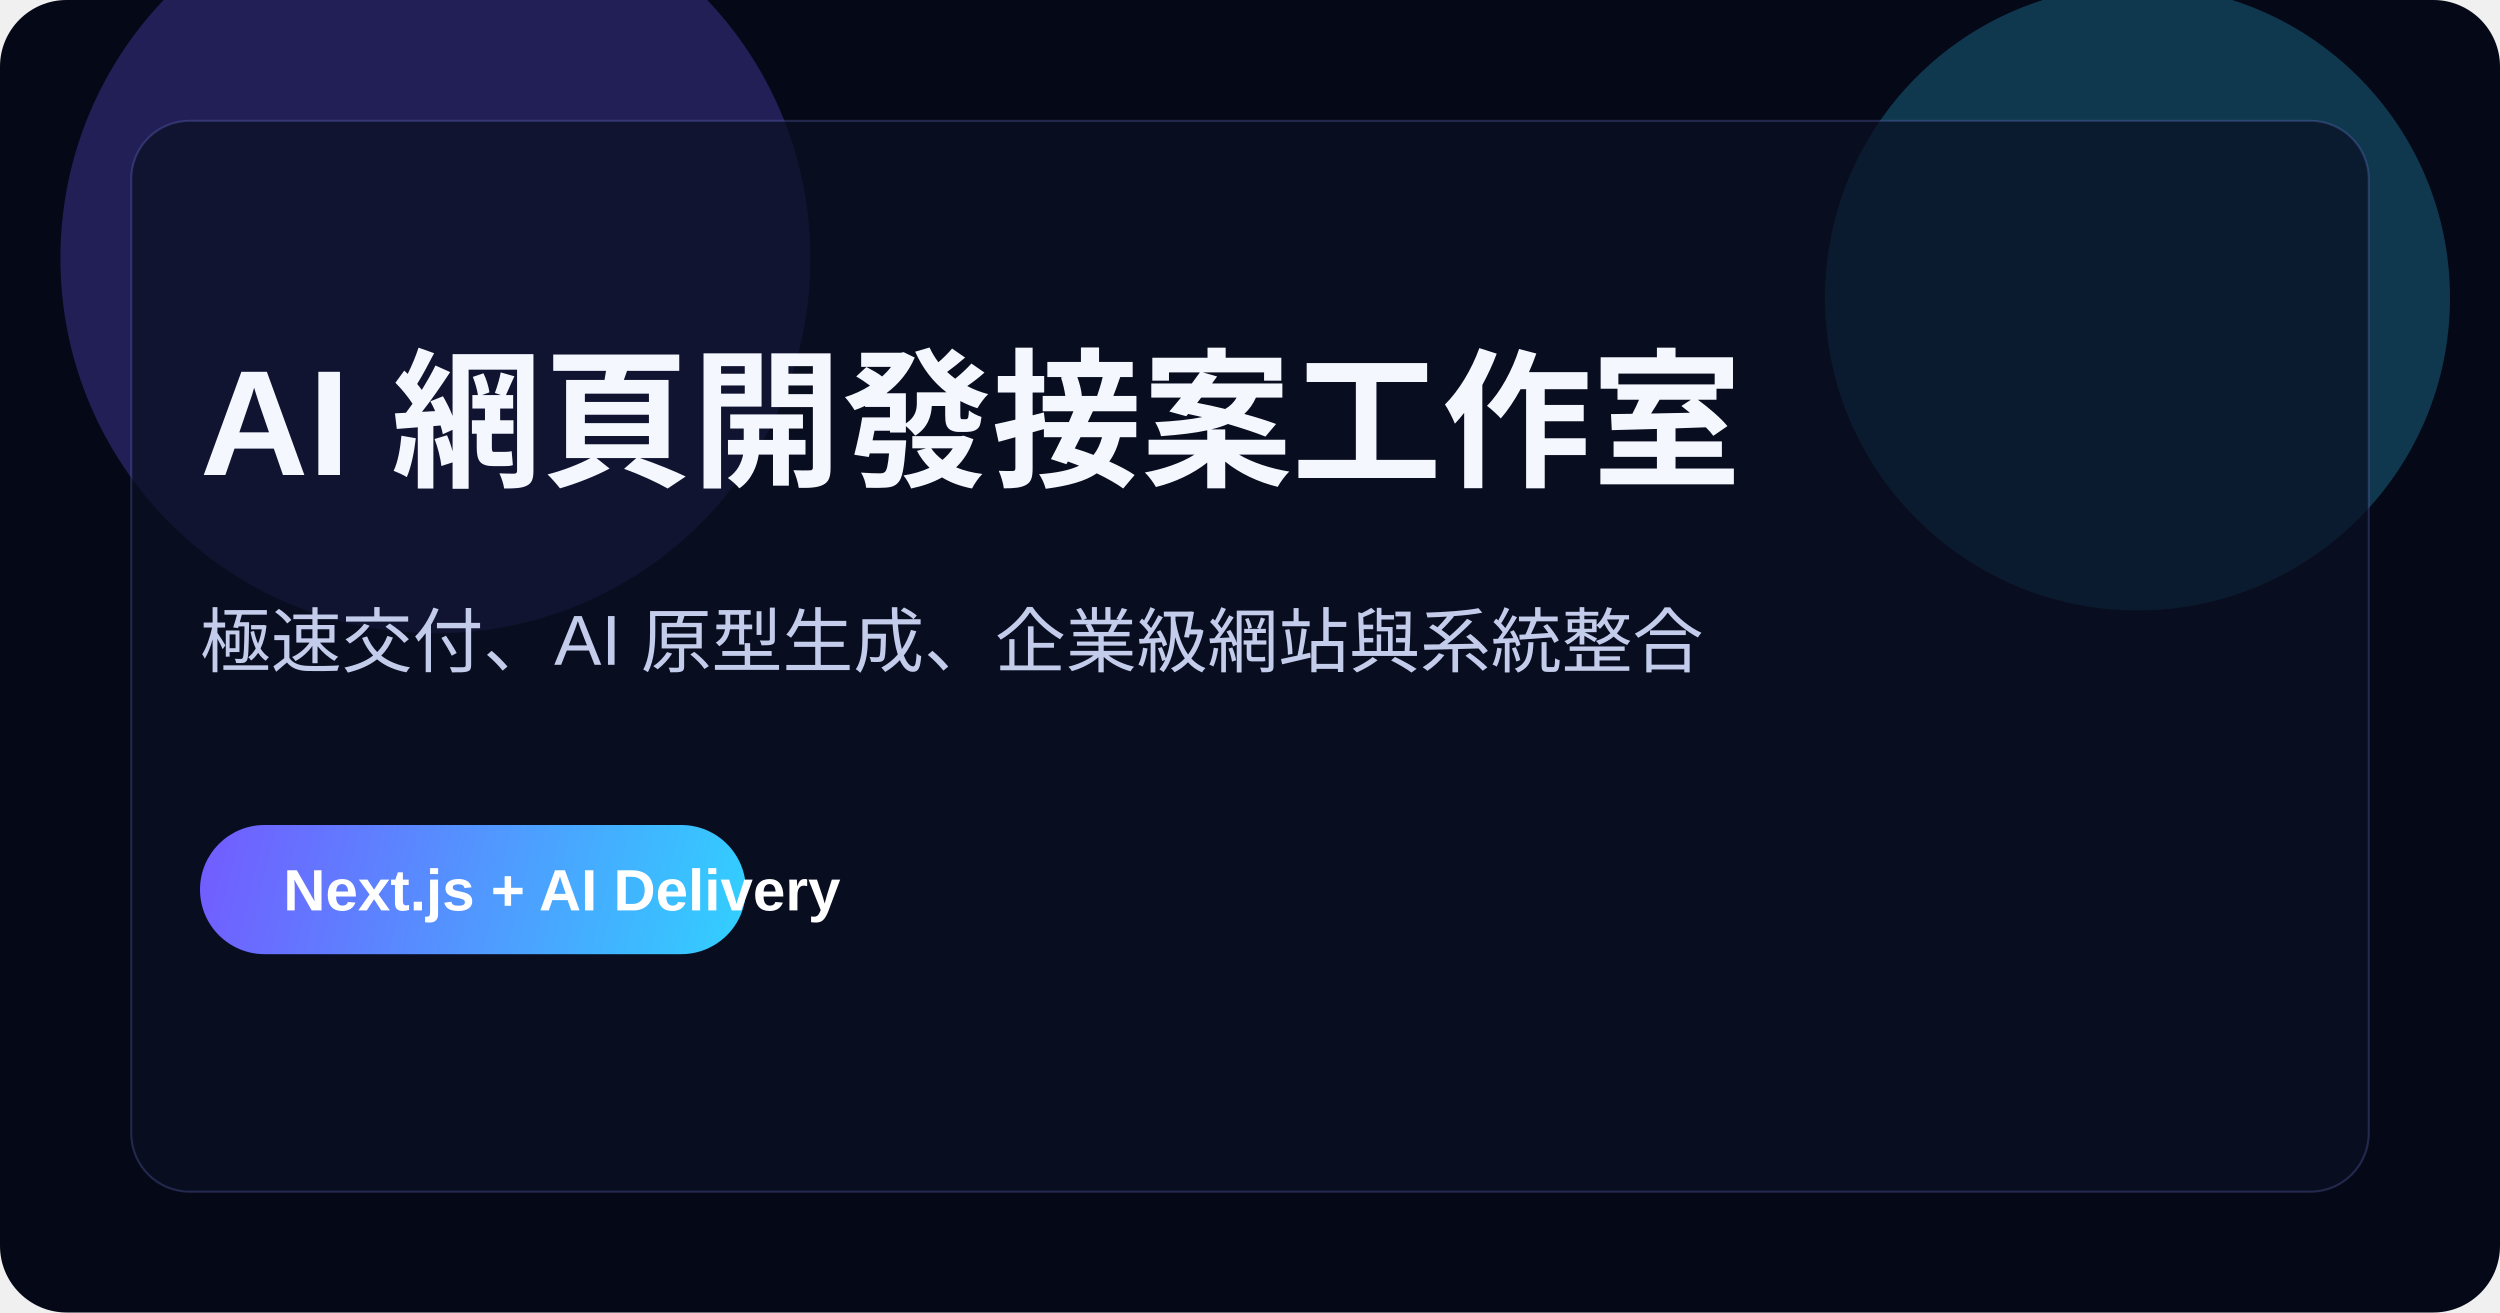
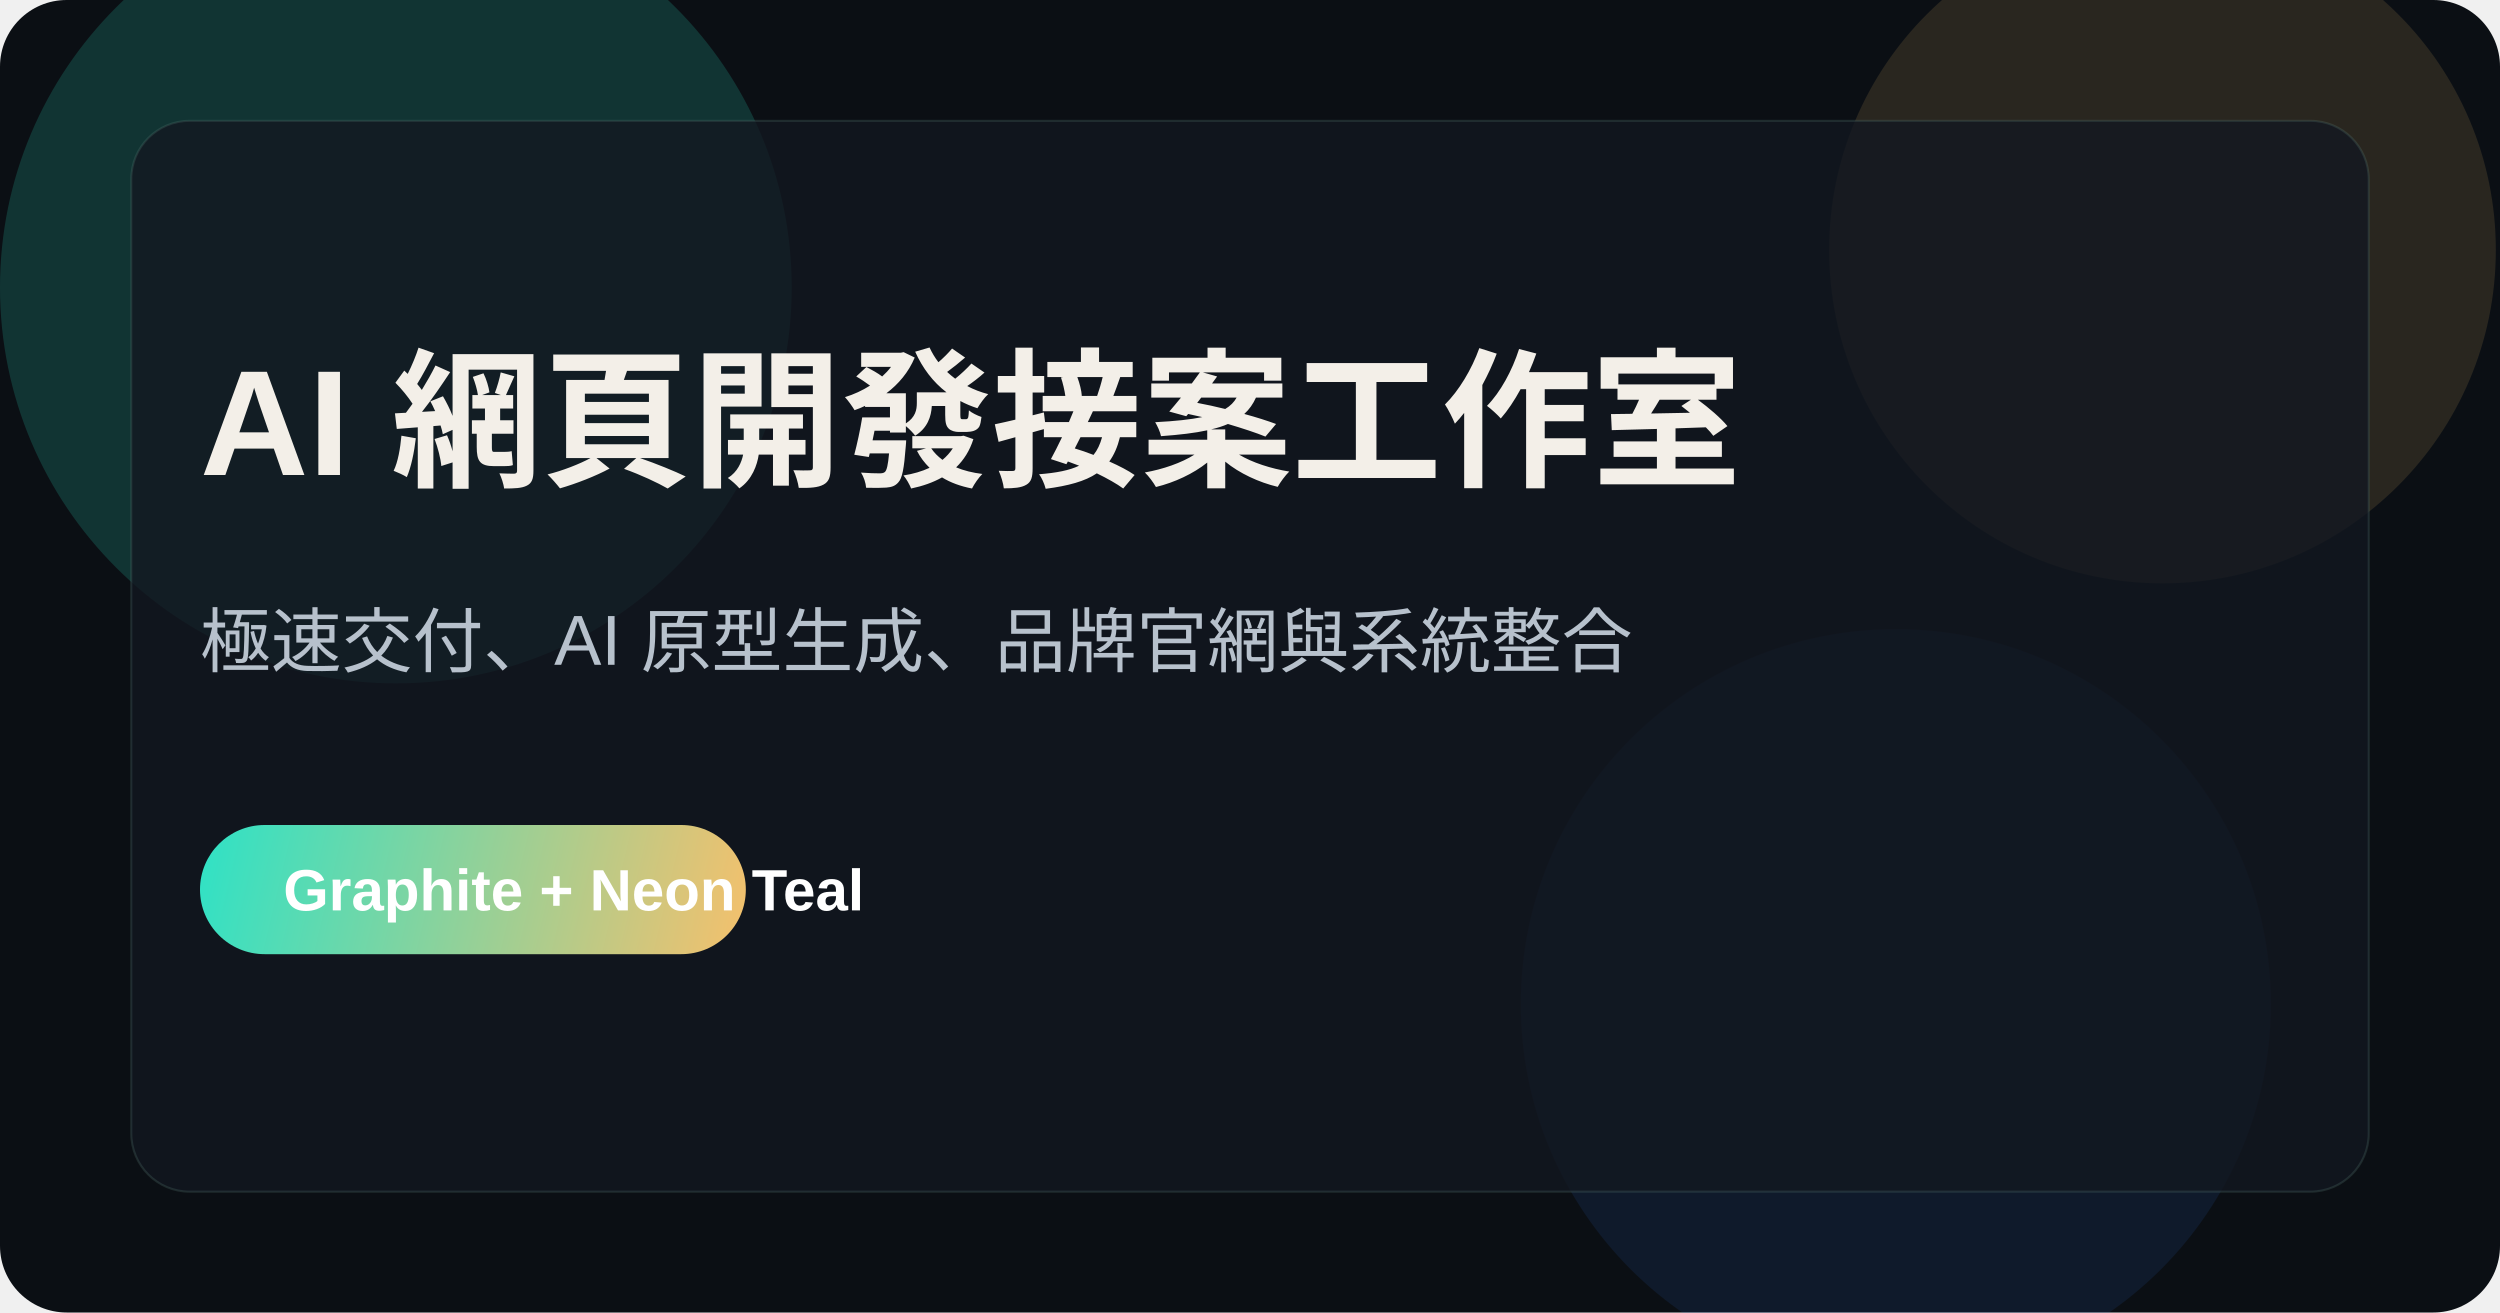
<svg xmlns="http://www.w3.org/2000/svg" width="1200" height="630" viewBox="0 0 1200 630" fill="none">
-   <rect width="1200" height="630" rx="32" fill="#050816" />
-   <circle cx="209" cy="124" r="180" fill="#6D5BFF" fill-opacity="0.28" />
-   <circle cx="1026" cy="143" r="150" fill="#31D0FF" fill-opacity="0.24" />
-   <rect x="63" y="58" width="1074" height="514" rx="28" fill="#0A1023" fill-opacity="0.72" stroke="#8A95FF" stroke-opacity="0.22" />
-   <text x="96" y="228" fill="#F5F7FF" font-size="72" font-family="Arial, Helvetica, sans-serif" font-weight="700">
+   <rect width="1200" height="630" rx="32" fill="#0B0F14" />
+   <circle cx="190" cy="138" r="190" fill="#2EE2C6" fill-opacity="0.18" />
+   <circle cx="1038" cy="120" r="160" fill="#F5C06C" fill-opacity="0.13" />
+   <circle cx="910" cy="482" r="180" fill="#367BFF" fill-opacity="0.10" />
+   <rect x="63" y="58" width="1074" height="514" rx="28" fill="#121821" fill-opacity="0.78" stroke="#5E817A" stroke-opacity="0.24" />
+   <text x="96" y="228" fill="#F3EFE8" font-size="72" font-family="Arial, Helvetica, sans-serif" font-weight="700">
    AI 網頁開發接案工作室
  </text>
-   <text x="96" y="320" fill="#C3CCEA" font-size="34" font-family="Arial, Helvetica, sans-serif">
-     極速交付、AI 原型生成、企業級網站與系統整合
+   <text x="96" y="320" fill="#B7C1CC" font-size="34" font-family="Arial, Helvetica, sans-serif">
+     極速交付、AI 原型生成、品牌官網與系統整合
  </text>
  <rect x="96" y="396" width="262" height="62" rx="31" fill="url(#paint0_linear)" />
  <text x="136" y="437" fill="white" font-size="28" font-family="Arial, Helvetica, sans-serif" font-weight="700">
-     Next.js + AI Delivery
+     Graphite + Neon Teal
  </text>
  <defs>
    <linearGradient id="paint0_linear" x1="96" y1="396" x2="358" y2="458" gradientUnits="userSpaceOnUse">
-       <stop stop-color="#735BFF" />
-       <stop offset="1" stop-color="#31D0FF" />
+       <stop stop-color="#2EE2C6" />
+       <stop offset="1" stop-color="#F5C06C" />
    </linearGradient>
  </defs>
</svg>
